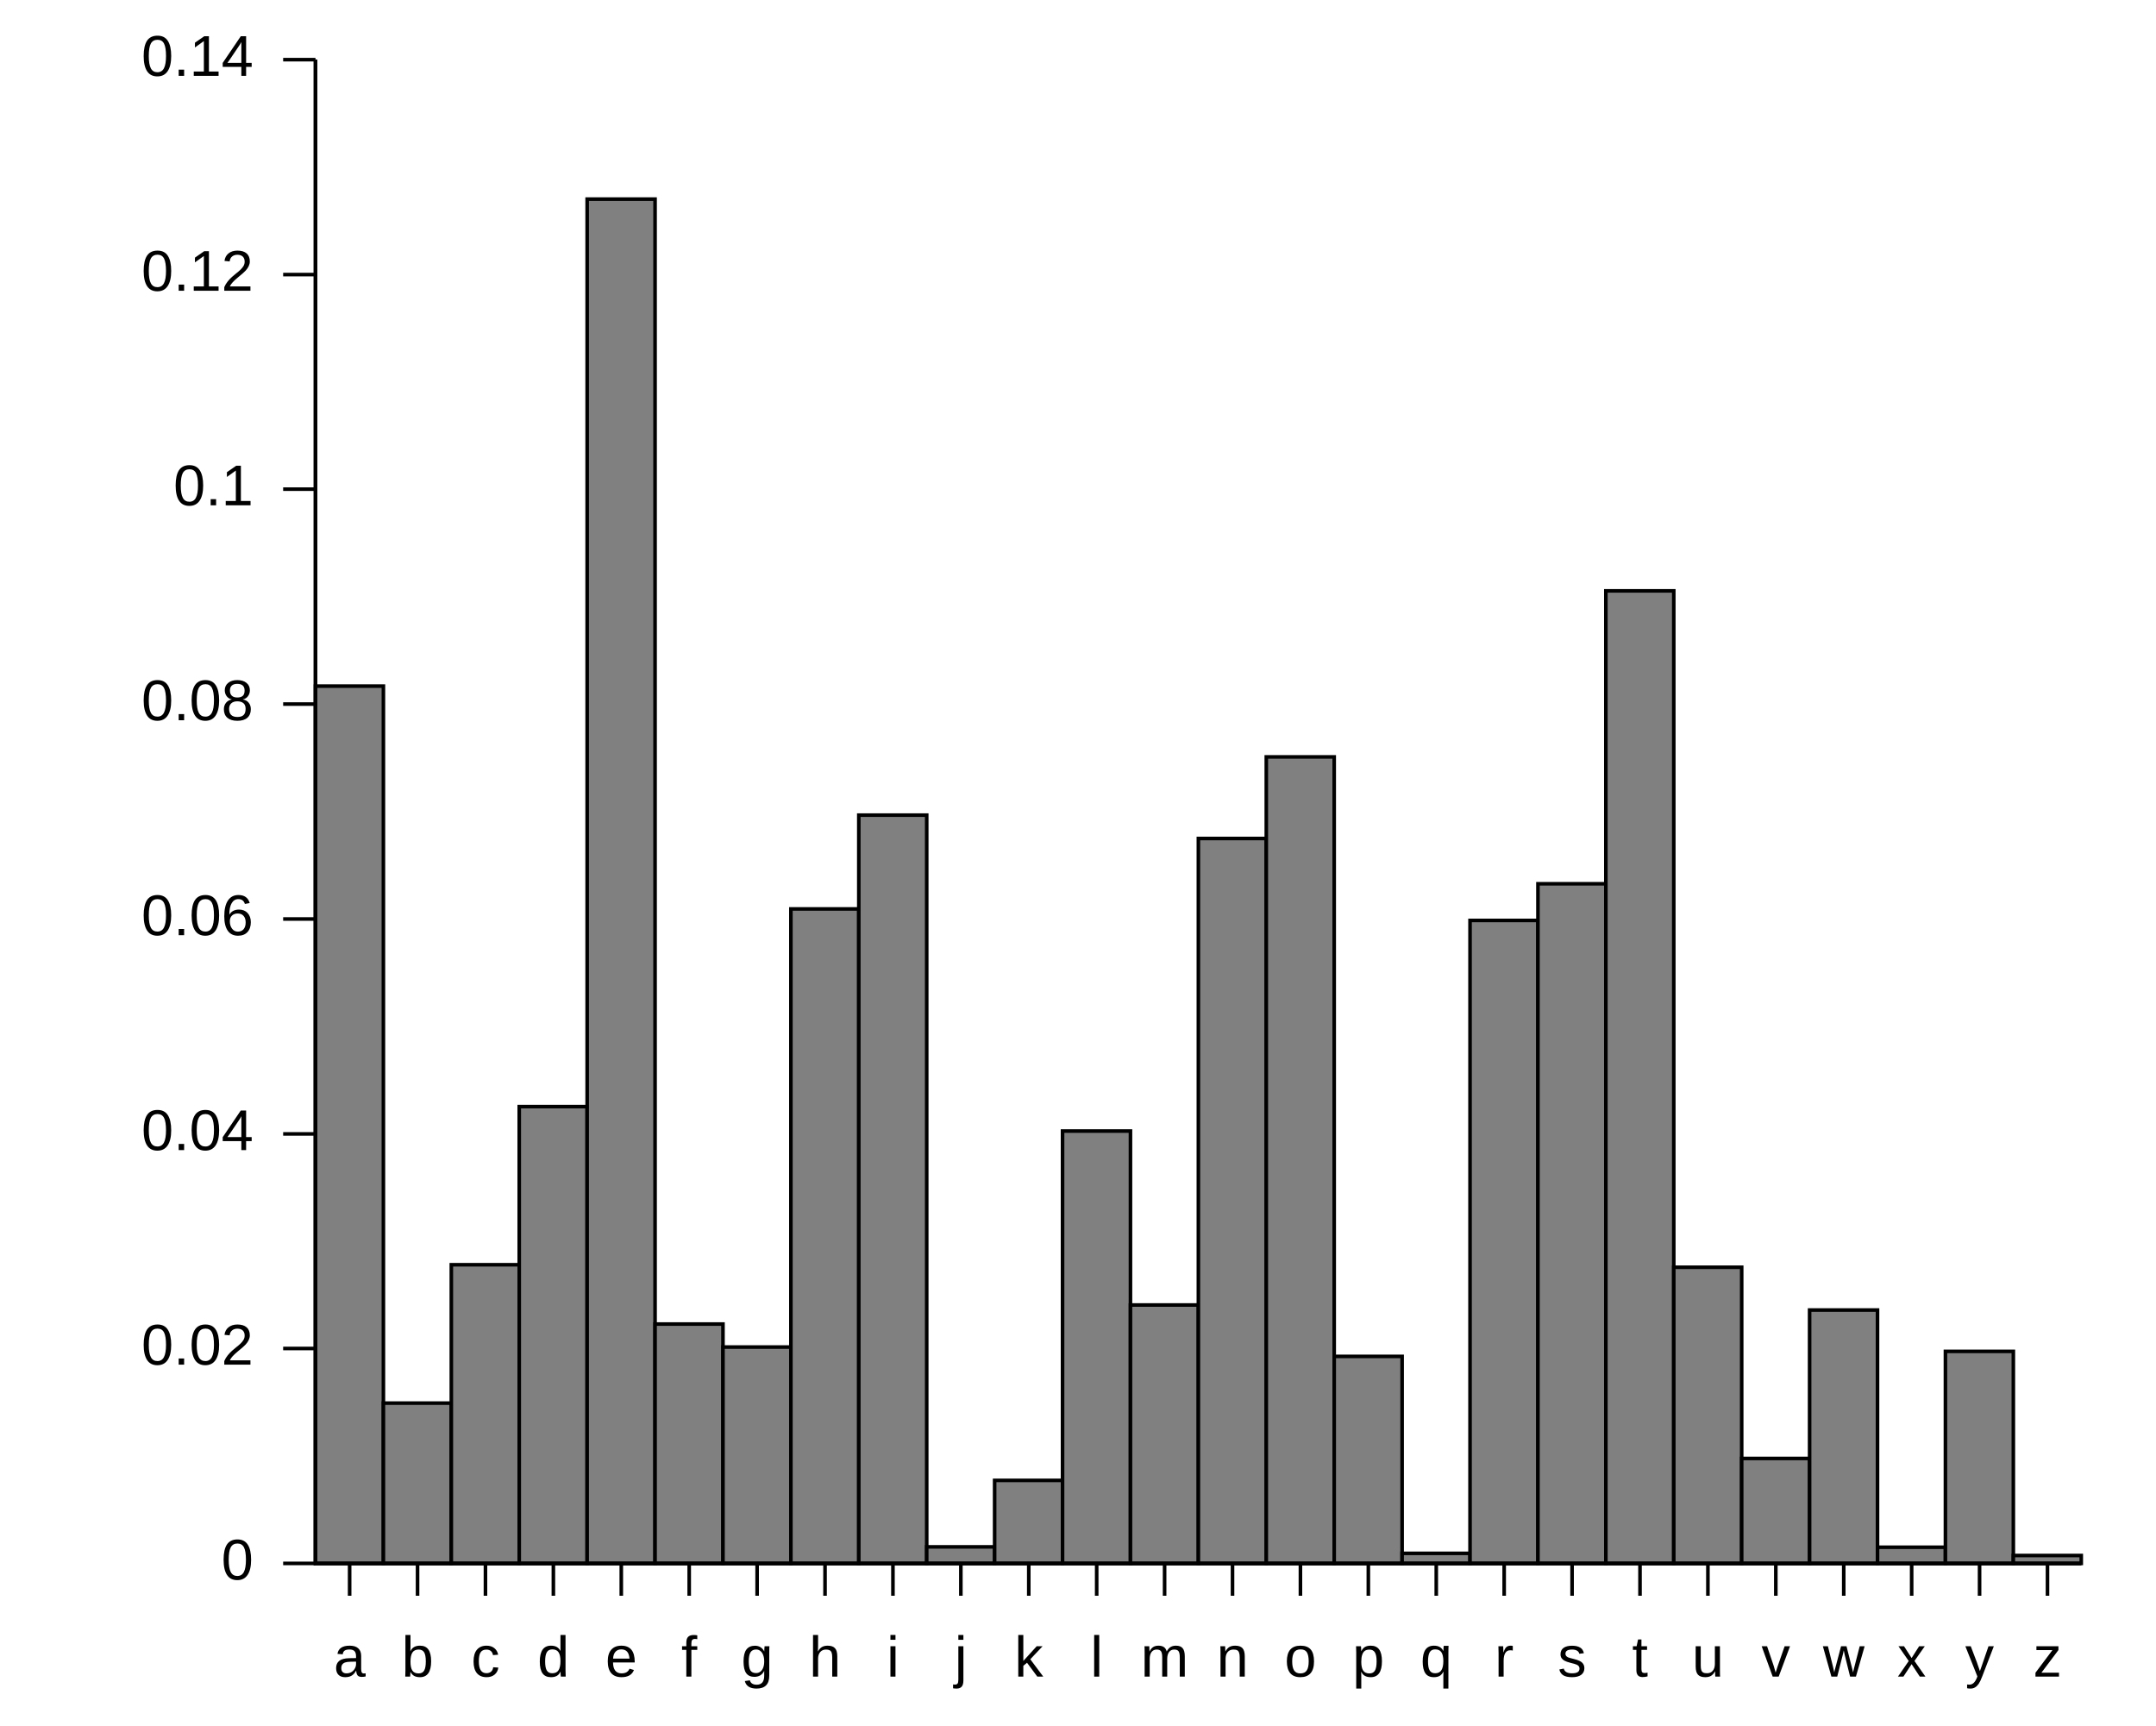
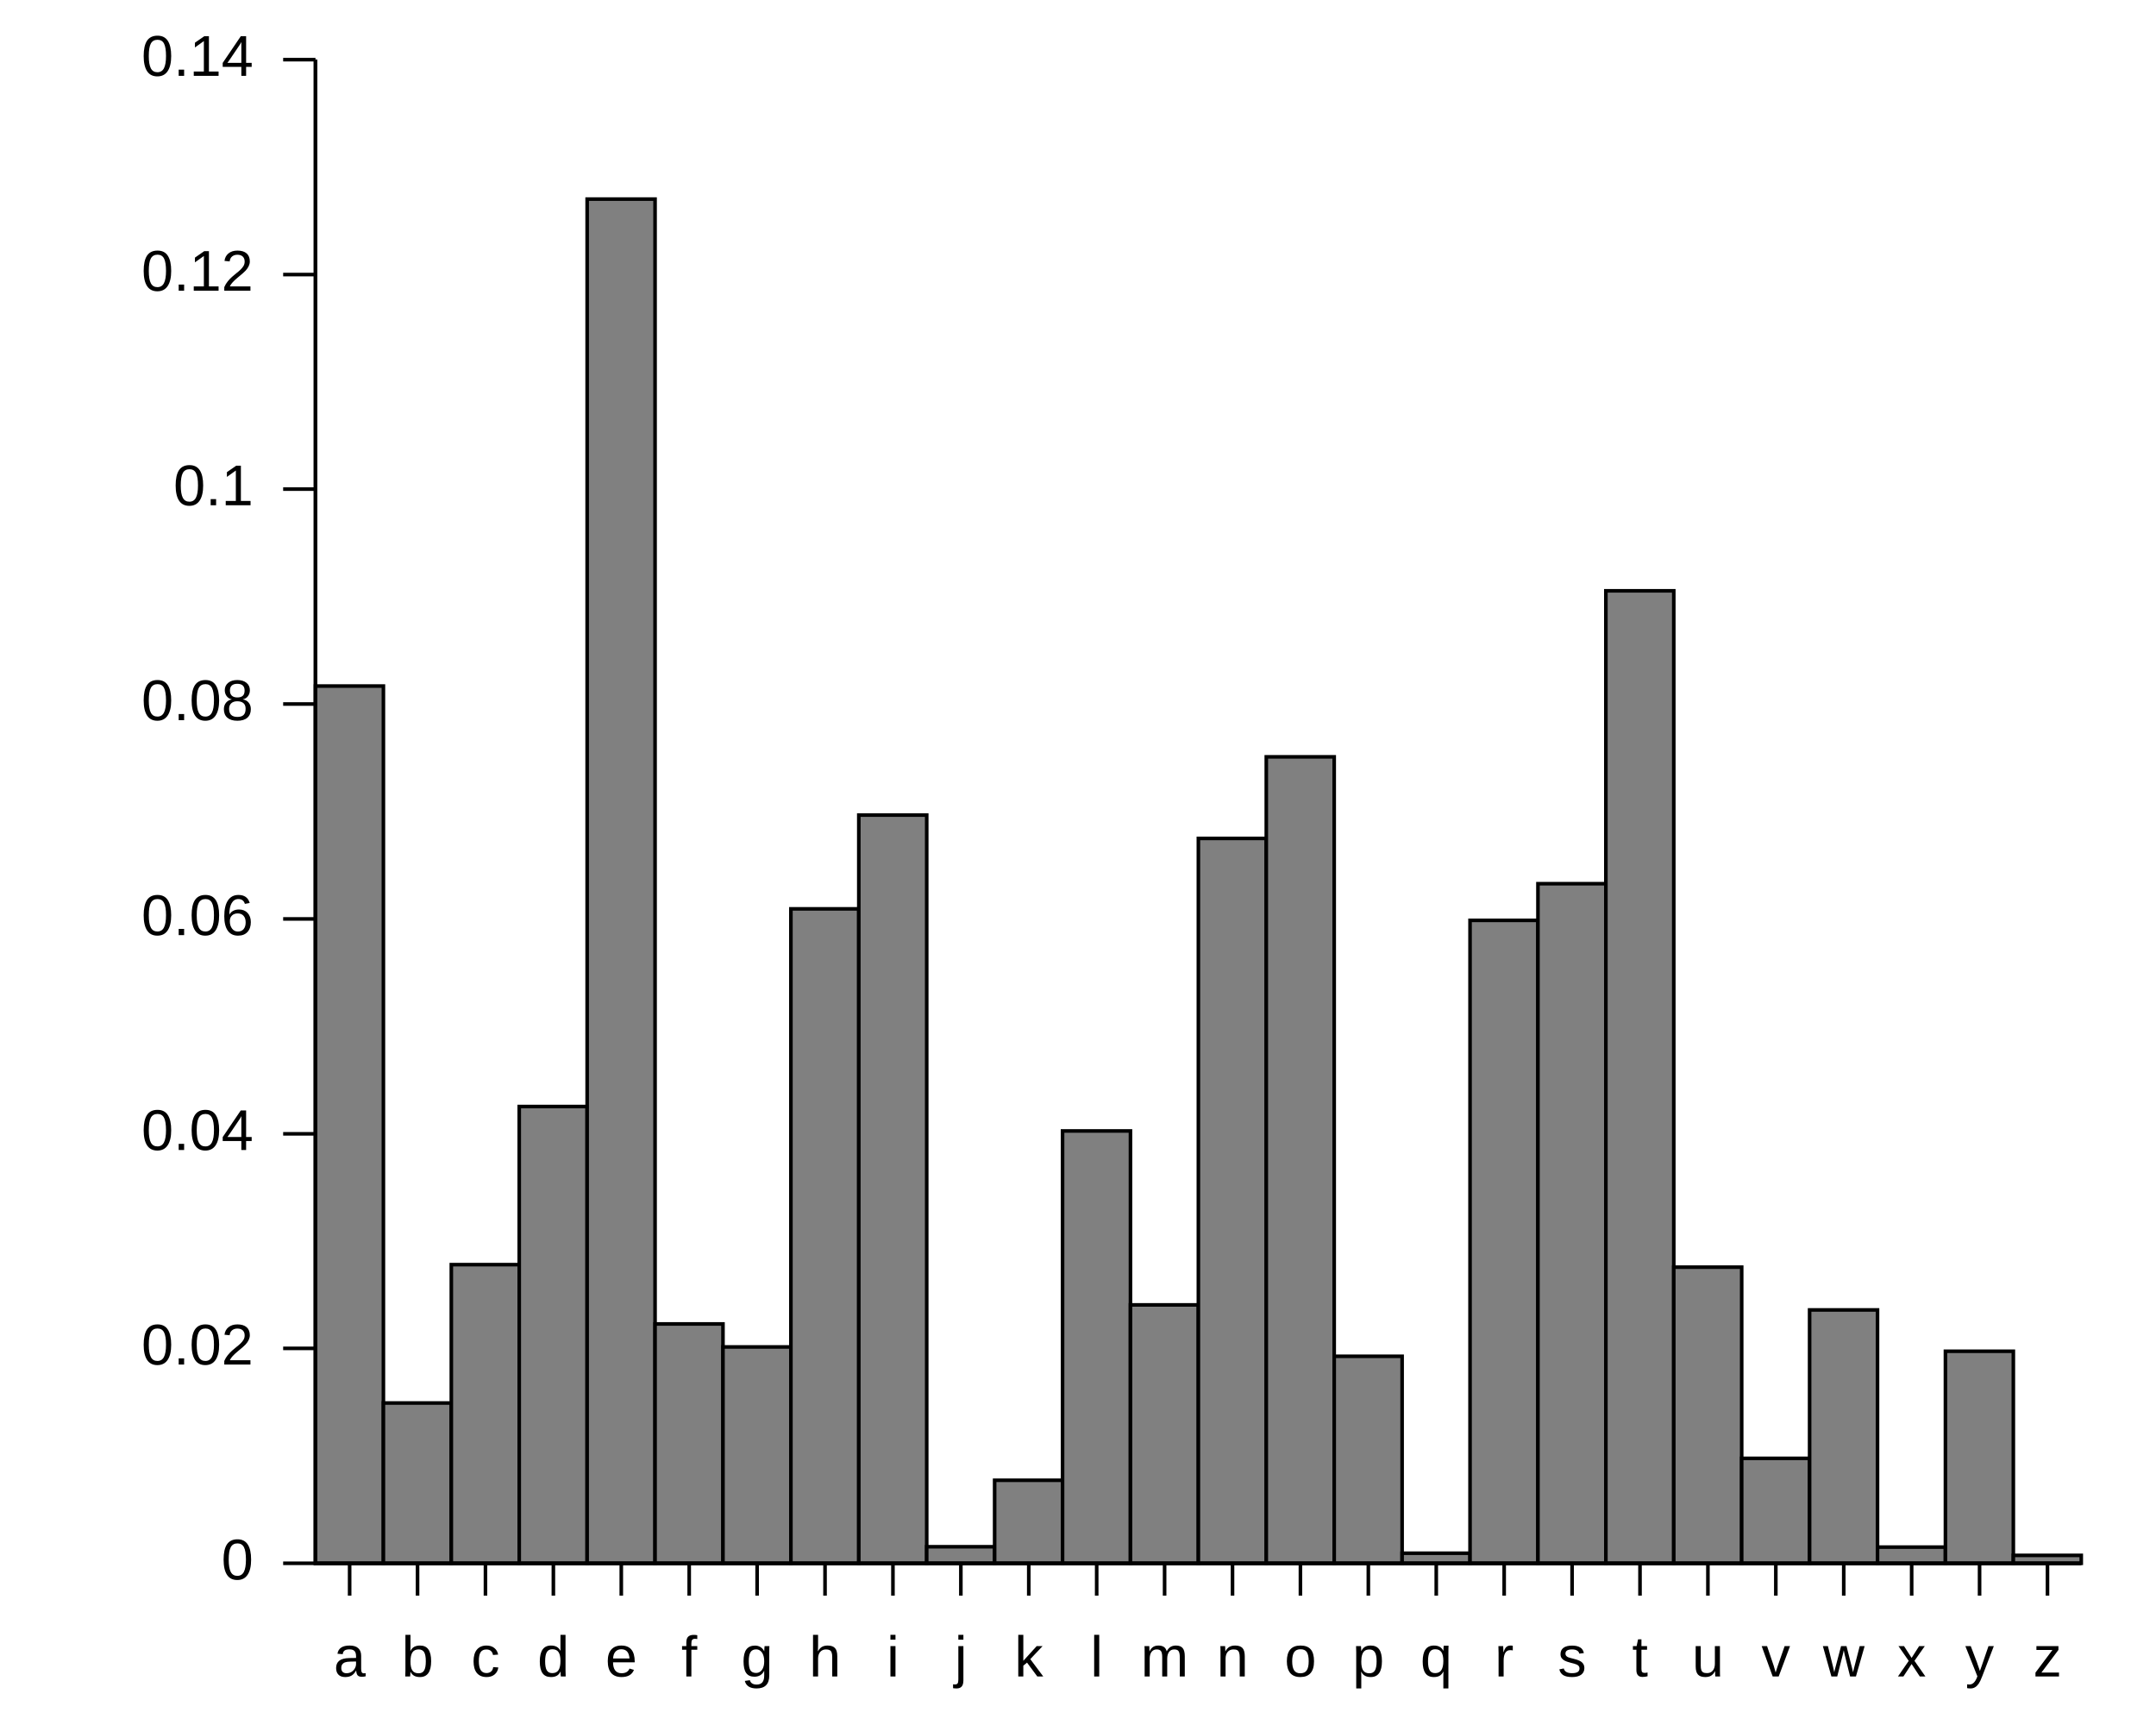
- <svg xmlns="http://www.w3.org/2000/svg" xmlns:xlink="http://www.w3.org/1999/xlink" width="600" height="480" viewBox="0 0 600 480">
+ <svg xmlns="http://www.w3.org/2000/svg" xmlns:xlink="http://www.w3.org/1999/xlink" width="400" height="320" viewBox="0 0 600 480">
  <defs>
    <circle id="gpDot" r="0.5" stroke-width="0.5" />
    <path id="gpPt0" stroke-width="0.222" stroke="currentColor" d="M-1,0 h2 M0,-1 v2" />
    <path id="gpPt1" stroke-width="0.222" stroke="currentColor" d="M-1,-1 L1,1 M1,-1 L-1,1" />
    <path id="gpPt2" stroke-width="0.222" stroke="currentColor" d="M-1,0 L1,0 M0,-1 L0,1 M-1,-1 L1,1 M-1,1 L1,-1" />
    <rect id="gpPt3" stroke-width="0.222" stroke="currentColor" x="-1" y="-1" width="2" height="2" />
    <rect id="gpPt4" stroke-width="0.222" stroke="currentColor" fill="currentColor" x="-1" y="-1" width="2" height="2" />
    <circle id="gpPt5" stroke-width="0.222" stroke="currentColor" cx="0" cy="0" r="1" />
    <use xlink:href="#gpPt5" id="gpPt6" fill="currentColor" stroke="none" />
    <path id="gpPt7" stroke-width="0.222" stroke="currentColor" d="M0,-1.33 L-1.33,0.67 L1.33,0.67 z" />
    <use xlink:href="#gpPt7" id="gpPt8" fill="currentColor" stroke="none" />
    <use xlink:href="#gpPt7" id="gpPt9" stroke="currentColor" transform="rotate(180)" />
    <use xlink:href="#gpPt9" id="gpPt10" fill="currentColor" stroke="none" />
    <use xlink:href="#gpPt3" id="gpPt11" stroke="currentColor" transform="rotate(45)" />
    <use xlink:href="#gpPt11" id="gpPt12" fill="currentColor" stroke="none" />
  </defs>
  <g style="fill:none; color:white; stroke:currentColor; stroke-width:1.00; stroke-linecap:butt; stroke-linejoin:miter">
</g>
  <g style="fill:none; color:black; stroke:currentColor; stroke-width:1.00; stroke-linecap:butt; stroke-linejoin:miter">
    <path d="M87.8,435.0 L78.8,435.0 " />
    <g transform="translate(70.5,439.5)" style="stroke:none; fill:black; font-family:Arial; font-size:12.00pt; text-anchor:end">
      <text> 0</text>
    </g>
    <path d="M87.8,375.2 L78.8,375.2 " />
    <g transform="translate(70.5,379.7)" style="stroke:none; fill:black; font-family:Arial; font-size:12.00pt; text-anchor:end">
      <text> 0.02</text>
    </g>
    <path d="M87.8,315.5 L78.8,315.5 " />
    <g transform="translate(70.5,320.0)" style="stroke:none; fill:black; font-family:Arial; font-size:12.00pt; text-anchor:end">
      <text> 0.04</text>
    </g>
    <path d="M87.8,255.7 L78.8,255.7 " />
    <g transform="translate(70.5,260.2)" style="stroke:none; fill:black; font-family:Arial; font-size:12.00pt; text-anchor:end">
      <text> 0.06</text>
    </g>
    <path d="M87.8,195.9 L78.8,195.9 " />
    <g transform="translate(70.5,200.4)" style="stroke:none; fill:black; font-family:Arial; font-size:12.00pt; text-anchor:end">
      <text> 0.08</text>
    </g>
    <path d="M87.8,136.1 L78.8,136.1 " />
    <g transform="translate(70.5,140.6)" style="stroke:none; fill:black; font-family:Arial; font-size:12.00pt; text-anchor:end">
      <text> 0.1</text>
    </g>
    <path d="M87.8,76.4 L78.8,76.4 " />
    <g transform="translate(70.5,80.9)" style="stroke:none; fill:black; font-family:Arial; font-size:12.00pt; text-anchor:end">
      <text> 0.12</text>
    </g>
    <path d="M87.8,16.6 L78.8,16.6 " />
    <g transform="translate(70.5,21.1)" style="stroke:none; fill:black; font-family:Arial; font-size:12.00pt; text-anchor:end">
      <text> 0.14</text>
    </g>
    <path d="M97.3,435.0 L97.3,444.0 " />
    <g transform="translate(97.3,466.5)" style="stroke:none; fill:black; font-family:Arial; font-size:12.00pt; text-anchor:middle">
      <text>a</text>
    </g>
    <path d="M116.2,435.0 L116.2,444.0 " />
    <g transform="translate(116.2,466.5)" style="stroke:none; fill:black; font-family:Arial; font-size:12.00pt; text-anchor:middle">
      <text>b</text>
    </g>
    <path d="M135.1,435.0 L135.1,444.0 " />
    <g transform="translate(135.1,466.5)" style="stroke:none; fill:black; font-family:Arial; font-size:12.00pt; text-anchor:middle">
      <text>c</text>
    </g>
    <path d="M154.0,435.0 L154.0,444.0 " />
    <g transform="translate(154.0,466.5)" style="stroke:none; fill:black; font-family:Arial; font-size:12.00pt; text-anchor:middle">
      <text>d</text>
    </g>
    <path d="M172.9,435.0 L172.9,444.0 " />
    <g transform="translate(172.9,466.5)" style="stroke:none; fill:black; font-family:Arial; font-size:12.00pt; text-anchor:middle">
      <text>e</text>
    </g>
    <path d="M191.8,435.0 L191.8,444.0 " />
    <g transform="translate(191.8,466.5)" style="stroke:none; fill:black; font-family:Arial; font-size:12.00pt; text-anchor:middle">
      <text>f</text>
    </g>
    <path d="M210.7,435.0 L210.7,444.0 " />
    <g transform="translate(210.7,466.5)" style="stroke:none; fill:black; font-family:Arial; font-size:12.00pt; text-anchor:middle">
      <text>g</text>
    </g>
    <path d="M229.6,435.0 L229.6,444.0 " />
    <g transform="translate(229.6,466.5)" style="stroke:none; fill:black; font-family:Arial; font-size:12.00pt; text-anchor:middle">
      <text>h</text>
    </g>
    <path d="M248.5,435.0 L248.5,444.0 " />
    <g transform="translate(248.5,466.5)" style="stroke:none; fill:black; font-family:Arial; font-size:12.00pt; text-anchor:middle">
      <text>i</text>
    </g>
    <path d="M267.4,435.0 L267.4,444.0 " />
    <g transform="translate(267.4,466.5)" style="stroke:none; fill:black; font-family:Arial; font-size:12.00pt; text-anchor:middle">
      <text>j</text>
    </g>
    <path d="M286.3,435.0 L286.3,444.0 " />
    <g transform="translate(286.3,466.5)" style="stroke:none; fill:black; font-family:Arial; font-size:12.00pt; text-anchor:middle">
      <text>k</text>
    </g>
    <path d="M305.2,435.0 L305.2,444.0 " />
    <g transform="translate(305.2,466.5)" style="stroke:none; fill:black; font-family:Arial; font-size:12.00pt; text-anchor:middle">
      <text>l</text>
    </g>
    <path d="M324.1,435.0 L324.1,444.0 " />
    <g transform="translate(324.1,466.5)" style="stroke:none; fill:black; font-family:Arial; font-size:12.00pt; text-anchor:middle">
      <text>m</text>
    </g>
    <path d="M343.0,435.0 L343.0,444.0 " />
    <g transform="translate(343.0,466.5)" style="stroke:none; fill:black; font-family:Arial; font-size:12.00pt; text-anchor:middle">
      <text>n</text>
    </g>
    <path d="M361.9,435.0 L361.9,444.0 " />
    <g transform="translate(361.9,466.5)" style="stroke:none; fill:black; font-family:Arial; font-size:12.00pt; text-anchor:middle">
      <text>o</text>
    </g>
    <path d="M380.8,435.0 L380.8,444.0 " />
    <g transform="translate(380.8,466.5)" style="stroke:none; fill:black; font-family:Arial; font-size:12.00pt; text-anchor:middle">
      <text>p</text>
    </g>
    <path d="M399.7,435.0 L399.7,444.0 " />
    <g transform="translate(399.7,466.5)" style="stroke:none; fill:black; font-family:Arial; font-size:12.00pt; text-anchor:middle">
      <text>q</text>
    </g>
    <path d="M418.6,435.0 L418.6,444.0 " />
    <g transform="translate(418.6,466.5)" style="stroke:none; fill:black; font-family:Arial; font-size:12.00pt; text-anchor:middle">
      <text>r</text>
    </g>
    <path d="M437.5,435.0 L437.5,444.0 " />
    <g transform="translate(437.5,466.5)" style="stroke:none; fill:black; font-family:Arial; font-size:12.00pt; text-anchor:middle">
      <text>s</text>
    </g>
    <path d="M456.4,435.0 L456.4,444.0 " />
    <g transform="translate(456.4,466.5)" style="stroke:none; fill:black; font-family:Arial; font-size:12.00pt; text-anchor:middle">
      <text>t</text>
    </g>
    <path d="M475.3,435.0 L475.3,444.0 " />
    <g transform="translate(475.3,466.5)" style="stroke:none; fill:black; font-family:Arial; font-size:12.00pt; text-anchor:middle">
      <text>u</text>
    </g>
    <path d="M494.2,435.0 L494.2,444.0 " />
    <g transform="translate(494.2,466.5)" style="stroke:none; fill:black; font-family:Arial; font-size:12.00pt; text-anchor:middle">
      <text>v</text>
    </g>
    <path d="M513.1,435.0 L513.1,444.0 " />
    <g transform="translate(513.1,466.5)" style="stroke:none; fill:black; font-family:Arial; font-size:12.00pt; text-anchor:middle">
      <text>w</text>
    </g>
    <path d="M532.0,435.0 L532.0,444.0 " />
    <g transform="translate(532.0,466.5)" style="stroke:none; fill:black; font-family:Arial; font-size:12.00pt; text-anchor:middle">
      <text>x</text>
    </g>
    <path d="M550.9,435.0 L550.9,444.0 " />
    <g transform="translate(550.9,466.5)" style="stroke:none; fill:black; font-family:Arial; font-size:12.00pt; text-anchor:middle">
      <text>y</text>
    </g>
    <path d="M569.8,435.0 L569.8,444.0 " />
    <g transform="translate(569.8,466.5)" style="stroke:none; fill:black; font-family:Arial; font-size:12.00pt; text-anchor:middle">
      <text>z</text>
    </g>
    <path d="M87.8,16.6 L87.8,435.0 L579.2,435.0 M579.2,16.6 M87.8,16.6 " />
  </g>
  <g style="fill:none; color:gray; stroke:currentColor; stroke-width:1.00; stroke-linecap:butt; stroke-linejoin:miter">
    <g style="stroke:none; shape-rendering:crispEdges">
      <polygon fill="currentColor" points="87.8,435.0 106.8,435.0 106.8,190.8 87.8,190.8 " />
    </g>
  </g>
  <g style="fill:none; color:black; stroke:currentColor; stroke-width:1.00; stroke-linecap:butt; stroke-linejoin:miter">
    <path d="M87.8,435.0 L87.8,190.9 L106.7,190.9 L106.7,435.0 L87.8,435.0 Z " />
  </g>
  <g style="fill:none; color:gray; stroke:currentColor; stroke-width:1.00; stroke-linecap:butt; stroke-linejoin:miter">
    <g style="stroke:none; shape-rendering:crispEdges">
      <polygon fill="currentColor" points="106.7,435.0 125.7,435.0 125.7,390.3 106.7,390.3 " />
    </g>
  </g>
  <g style="fill:none; color:black; stroke:currentColor; stroke-width:1.00; stroke-linecap:butt; stroke-linejoin:miter">
    <path d="M106.7,435.0 L106.7,390.4 L125.6,390.4 L125.6,435.0 L106.7,435.0 Z " />
  </g>
  <g style="fill:none; color:gray; stroke:currentColor; stroke-width:1.00; stroke-linecap:butt; stroke-linejoin:miter">
    <g style="stroke:none; shape-rendering:crispEdges">
      <polygon fill="currentColor" points="125.6,435.0 144.6,435.0 144.6,351.8 125.6,351.8 " />
    </g>
  </g>
  <g style="fill:none; color:black; stroke:currentColor; stroke-width:1.00; stroke-linecap:butt; stroke-linejoin:miter">
    <path d="M125.6,435.0 L125.6,351.9 L144.5,351.9 L144.5,435.0 L125.6,435.0 Z " />
  </g>
  <g style="fill:none; color:gray; stroke:currentColor; stroke-width:1.00; stroke-linecap:butt; stroke-linejoin:miter">
    <g style="stroke:none; shape-rendering:crispEdges">
      <polygon fill="currentColor" points="144.5,435.0 163.5,435.0 163.5,307.8 144.5,307.8 " />
    </g>
  </g>
  <g style="fill:none; color:black; stroke:currentColor; stroke-width:1.00; stroke-linecap:butt; stroke-linejoin:miter">
    <path d="M144.5,435.0 L144.5,307.9 L163.4,307.9 L163.4,435.0 L144.5,435.0 Z " />
  </g>
  <g style="fill:none; color:gray; stroke:currentColor; stroke-width:1.00; stroke-linecap:butt; stroke-linejoin:miter">
    <g style="stroke:none; shape-rendering:crispEdges">
      <polygon fill="currentColor" points="163.4,435.0 182.4,435.0 182.4,55.3 163.4,55.3 " />
    </g>
  </g>
  <g style="fill:none; color:black; stroke:currentColor; stroke-width:1.00; stroke-linecap:butt; stroke-linejoin:miter">
    <path d="M163.4,435.0 L163.4,55.4 L182.3,55.4 L182.3,435.0 L163.4,435.0 Z " />
  </g>
  <g style="fill:none; color:gray; stroke:currentColor; stroke-width:1.00; stroke-linecap:butt; stroke-linejoin:miter">
    <g style="stroke:none; shape-rendering:crispEdges">
      <polygon fill="currentColor" points="182.3,435.0 201.3,435.0 201.3,368.3 182.3,368.3 " />
    </g>
  </g>
  <g style="fill:none; color:black; stroke:currentColor; stroke-width:1.00; stroke-linecap:butt; stroke-linejoin:miter">
    <path d="M182.3,435.0 L182.3,368.4 L201.2,368.4 L201.2,435.0 L182.3,435.0 Z " />
  </g>
  <g style="fill:none; color:gray; stroke:currentColor; stroke-width:1.00; stroke-linecap:butt; stroke-linejoin:miter">
    <g style="stroke:none; shape-rendering:crispEdges">
      <polygon fill="currentColor" points="201.2,435.0 220.2,435.0 220.2,374.7 201.2,374.7 " />
    </g>
  </g>
  <g style="fill:none; color:black; stroke:currentColor; stroke-width:1.00; stroke-linecap:butt; stroke-linejoin:miter">
    <path d="M201.2,435.0 L201.2,374.8 L220.1,374.8 L220.1,435.0 L201.2,435.0 Z " />
  </g>
  <g style="fill:none; color:gray; stroke:currentColor; stroke-width:1.00; stroke-linecap:butt; stroke-linejoin:miter">
    <g style="stroke:none; shape-rendering:crispEdges">
      <polygon fill="currentColor" points="220.1,435.0 239.1,435.0 239.1,252.8 220.1,252.8 " />
    </g>
  </g>
  <g style="fill:none; color:black; stroke:currentColor; stroke-width:1.00; stroke-linecap:butt; stroke-linejoin:miter">
    <path d="M220.1,435.0 L220.1,252.9 L239.0,252.9 L239.0,435.0 L220.1,435.0 Z " />
  </g>
  <g style="fill:none; color:gray; stroke:currentColor; stroke-width:1.00; stroke-linecap:butt; stroke-linejoin:miter">
    <g style="stroke:none; shape-rendering:crispEdges">
      <polygon fill="currentColor" points="239.0,435.0 258.0,435.0 258.0,226.7 239.0,226.7 " />
    </g>
  </g>
  <g style="fill:none; color:black; stroke:currentColor; stroke-width:1.00; stroke-linecap:butt; stroke-linejoin:miter">
    <path d="M239.0,435.0 L239.0,226.8 L257.9,226.8 L257.9,435.0 L239.0,435.0 Z " />
  </g>
  <g style="fill:none; color:gray; stroke:currentColor; stroke-width:1.00; stroke-linecap:butt; stroke-linejoin:miter">
    <g style="stroke:none; shape-rendering:crispEdges">
      <polygon fill="currentColor" points="257.9,435.0 276.9,435.0 276.9,430.3 257.9,430.3 " />
    </g>
  </g>
  <g style="fill:none; color:black; stroke:currentColor; stroke-width:1.00; stroke-linecap:butt; stroke-linejoin:miter">
    <path d="M257.9,435.0 L257.9,430.4 L276.8,430.4 L276.8,435.0 L257.9,435.0 Z " />
  </g>
  <g style="fill:none; color:gray; stroke:currentColor; stroke-width:1.00; stroke-linecap:butt; stroke-linejoin:miter">
    <g style="stroke:none; shape-rendering:crispEdges">
      <polygon fill="currentColor" points="276.8,435.0 295.8,435.0 295.8,411.8 276.8,411.8 " />
    </g>
  </g>
  <g style="fill:none; color:black; stroke:currentColor; stroke-width:1.00; stroke-linecap:butt; stroke-linejoin:miter">
    <path d="M276.8,435.0 L276.8,411.9 L295.7,411.9 L295.7,435.0 L276.8,435.0 Z " />
  </g>
  <g style="fill:none; color:gray; stroke:currentColor; stroke-width:1.00; stroke-linecap:butt; stroke-linejoin:miter">
    <g style="stroke:none; shape-rendering:crispEdges">
      <polygon fill="currentColor" points="295.7,435.0 314.7,435.0 314.7,314.6 295.7,314.6 " />
    </g>
  </g>
  <g style="fill:none; color:black; stroke:currentColor; stroke-width:1.00; stroke-linecap:butt; stroke-linejoin:miter">
    <path d="M295.7,435.0 L295.7,314.7 L314.6,314.7 L314.6,435.0 L295.7,435.0 Z " />
  </g>
  <g style="fill:none; color:gray; stroke:currentColor; stroke-width:1.00; stroke-linecap:butt; stroke-linejoin:miter">
    <g style="stroke:none; shape-rendering:crispEdges">
      <polygon fill="currentColor" points="314.6,435.0 333.6,435.0 333.6,363.0 314.6,363.0 " />
    </g>
  </g>
  <g style="fill:none; color:black; stroke:currentColor; stroke-width:1.00; stroke-linecap:butt; stroke-linejoin:miter">
    <path d="M314.6,435.0 L314.6,363.1 L333.5,363.1 L333.5,435.0 L314.6,435.0 Z " />
  </g>
  <g style="fill:none; color:gray; stroke:currentColor; stroke-width:1.00; stroke-linecap:butt; stroke-linejoin:miter">
    <g style="stroke:none; shape-rendering:crispEdges">
      <polygon fill="currentColor" points="333.5,435.0 352.5,435.0 352.5,233.2 333.5,233.2 " />
    </g>
  </g>
  <g style="fill:none; color:black; stroke:currentColor; stroke-width:1.00; stroke-linecap:butt; stroke-linejoin:miter">
    <path d="M333.5,435.0 L333.5,233.3 L352.4,233.3 L352.4,435.0 L333.5,435.0 Z " />
  </g>
  <g style="fill:none; color:gray; stroke:currentColor; stroke-width:1.00; stroke-linecap:butt; stroke-linejoin:miter">
    <g style="stroke:none; shape-rendering:crispEdges">
      <polygon fill="currentColor" points="352.4,435.0 371.4,435.0 371.4,210.5 352.4,210.5 " />
    </g>
  </g>
  <g style="fill:none; color:black; stroke:currentColor; stroke-width:1.00; stroke-linecap:butt; stroke-linejoin:miter">
    <path d="M352.4,435.0 L352.4,210.6 L371.3,210.6 L371.3,435.0 L352.4,435.0 Z " />
  </g>
  <g style="fill:none; color:gray; stroke:currentColor; stroke-width:1.00; stroke-linecap:butt; stroke-linejoin:miter">
    <g style="stroke:none; shape-rendering:crispEdges">
      <polygon fill="currentColor" points="371.3,435.0 390.3,435.0 390.3,377.3 371.3,377.3 " />
    </g>
  </g>
  <g style="fill:none; color:black; stroke:currentColor; stroke-width:1.00; stroke-linecap:butt; stroke-linejoin:miter">
    <path d="M371.3,435.0 L371.3,377.4 L390.2,377.4 L390.2,435.0 L371.3,435.0 Z " />
  </g>
  <g style="fill:none; color:gray; stroke:currentColor; stroke-width:1.00; stroke-linecap:butt; stroke-linejoin:miter">
    <g style="stroke:none; shape-rendering:crispEdges">
      <polygon fill="currentColor" points="390.2,435.0 409.2,435.0 409.2,432.1 390.2,432.1 " />
    </g>
  </g>
  <g style="fill:none; color:black; stroke:currentColor; stroke-width:1.00; stroke-linecap:butt; stroke-linejoin:miter">
    <path d="M390.2,435.0 L390.2,432.2 L409.1,432.2 L409.1,435.0 L390.2,435.0 Z " />
  </g>
  <g style="fill:none; color:gray; stroke:currentColor; stroke-width:1.00; stroke-linecap:butt; stroke-linejoin:miter">
    <g style="stroke:none; shape-rendering:crispEdges">
      <polygon fill="currentColor" points="409.1,435.0 428.1,435.0 428.1,256.0 409.1,256.0 " />
    </g>
  </g>
  <g style="fill:none; color:black; stroke:currentColor; stroke-width:1.00; stroke-linecap:butt; stroke-linejoin:miter">
    <path d="M409.1,435.0 L409.1,256.1 L428.0,256.1 L428.0,435.0 L409.1,435.0 Z " />
  </g>
  <g style="fill:none; color:gray; stroke:currentColor; stroke-width:1.00; stroke-linecap:butt; stroke-linejoin:miter">
    <g style="stroke:none; shape-rendering:crispEdges">
      <polygon fill="currentColor" points="428.0,435.0 447.0,435.0 447.0,245.8 428.0,245.8 " />
    </g>
  </g>
  <g style="fill:none; color:black; stroke:currentColor; stroke-width:1.00; stroke-linecap:butt; stroke-linejoin:miter">
    <path d="M428.0,435.0 L428.0,245.9 L446.9,245.9 L446.9,435.0 L428.0,435.0 Z " />
  </g>
  <g style="fill:none; color:gray; stroke:currentColor; stroke-width:1.00; stroke-linecap:butt; stroke-linejoin:miter">
    <g style="stroke:none; shape-rendering:crispEdges">
      <polygon fill="currentColor" points="446.9,435.0 465.9,435.0 465.9,164.3 446.9,164.3 " />
    </g>
  </g>
  <g style="fill:none; color:black; stroke:currentColor; stroke-width:1.00; stroke-linecap:butt; stroke-linejoin:miter">
    <path d="M446.9,435.0 L446.9,164.4 L465.8,164.4 L465.8,435.0 L446.9,435.0 Z " />
  </g>
  <g style="fill:none; color:gray; stroke:currentColor; stroke-width:1.00; stroke-linecap:butt; stroke-linejoin:miter">
    <g style="stroke:none; shape-rendering:crispEdges">
      <polygon fill="currentColor" points="465.8,435.0 484.8,435.0 484.8,352.5 465.8,352.5 " />
    </g>
  </g>
  <g style="fill:none; color:black; stroke:currentColor; stroke-width:1.00; stroke-linecap:butt; stroke-linejoin:miter">
    <path d="M465.8,435.0 L465.8,352.6 L484.7,352.6 L484.7,435.0 L465.8,435.0 Z " />
  </g>
  <g style="fill:none; color:gray; stroke:currentColor; stroke-width:1.00; stroke-linecap:butt; stroke-linejoin:miter">
    <g style="stroke:none; shape-rendering:crispEdges">
      <polygon fill="currentColor" points="484.7,435.0 503.7,435.0 503.7,405.7 484.7,405.7 " />
    </g>
  </g>
  <g style="fill:none; color:black; stroke:currentColor; stroke-width:1.00; stroke-linecap:butt; stroke-linejoin:miter">
    <path d="M484.7,435.0 L484.7,405.8 L503.6,405.8 L503.6,435.0 L484.7,435.0 Z " />
  </g>
  <g style="fill:none; color:gray; stroke:currentColor; stroke-width:1.00; stroke-linecap:butt; stroke-linejoin:miter">
    <g style="stroke:none; shape-rendering:crispEdges">
      <polygon fill="currentColor" points="503.6,435.0 522.6,435.0 522.6,364.4 503.6,364.4 " />
    </g>
  </g>
  <g style="fill:none; color:black; stroke:currentColor; stroke-width:1.00; stroke-linecap:butt; stroke-linejoin:miter">
    <path d="M503.6,435.0 L503.6,364.5 L522.5,364.5 L522.5,435.0 L503.6,435.0 Z " />
  </g>
  <g style="fill:none; color:gray; stroke:currentColor; stroke-width:1.00; stroke-linecap:butt; stroke-linejoin:miter">
    <g style="stroke:none; shape-rendering:crispEdges">
      <polygon fill="currentColor" points="522.5,435.0 541.5,435.0 541.5,430.4 522.5,430.4 " />
    </g>
  </g>
  <g style="fill:none; color:black; stroke:currentColor; stroke-width:1.00; stroke-linecap:butt; stroke-linejoin:miter">
    <path d="M522.5,435.0 L522.5,430.5 L541.4,430.5 L541.4,435.0 L522.5,435.0 Z " />
  </g>
  <g style="fill:none; color:gray; stroke:currentColor; stroke-width:1.00; stroke-linecap:butt; stroke-linejoin:miter">
    <g style="stroke:none; shape-rendering:crispEdges">
      <polygon fill="currentColor" points="541.4,435.0 560.4,435.0 560.4,375.9 541.4,375.9 " />
    </g>
  </g>
  <g style="fill:none; color:black; stroke:currentColor; stroke-width:1.00; stroke-linecap:butt; stroke-linejoin:miter">
    <path d="M541.4,435.0 L541.4,376.0 L560.3,376.0 L560.3,435.0 L541.4,435.0 Z " />
  </g>
  <g style="fill:none; color:gray; stroke:currentColor; stroke-width:1.00; stroke-linecap:butt; stroke-linejoin:miter">
    <g style="stroke:none; shape-rendering:crispEdges">
      <polygon fill="currentColor" points="560.3,435.0 579.3,435.0 579.3,432.7 560.3,432.7 " />
    </g>
  </g>
  <g style="fill:none; color:black; stroke:currentColor; stroke-width:1.00; stroke-linecap:butt; stroke-linejoin:miter">
    <path d="M560.3,435.0 L560.3,432.8 L579.2,432.8 L579.2,435.0 L560.3,435.0 Z " />
  </g>
  <g style="fill:none; color:gray; stroke:currentColor; stroke-width:1.00; stroke-linecap:butt; stroke-linejoin:miter">
</g>
  <g style="fill:none; color:black; stroke:currentColor; stroke-width:1.00; stroke-linecap:butt; stroke-linejoin:miter">
    <path d="M87.8,16.6 L87.8,435.0 L579.2,435.0 M579.2,16.6 M87.8,16.6 " />
  </g>
</svg>
